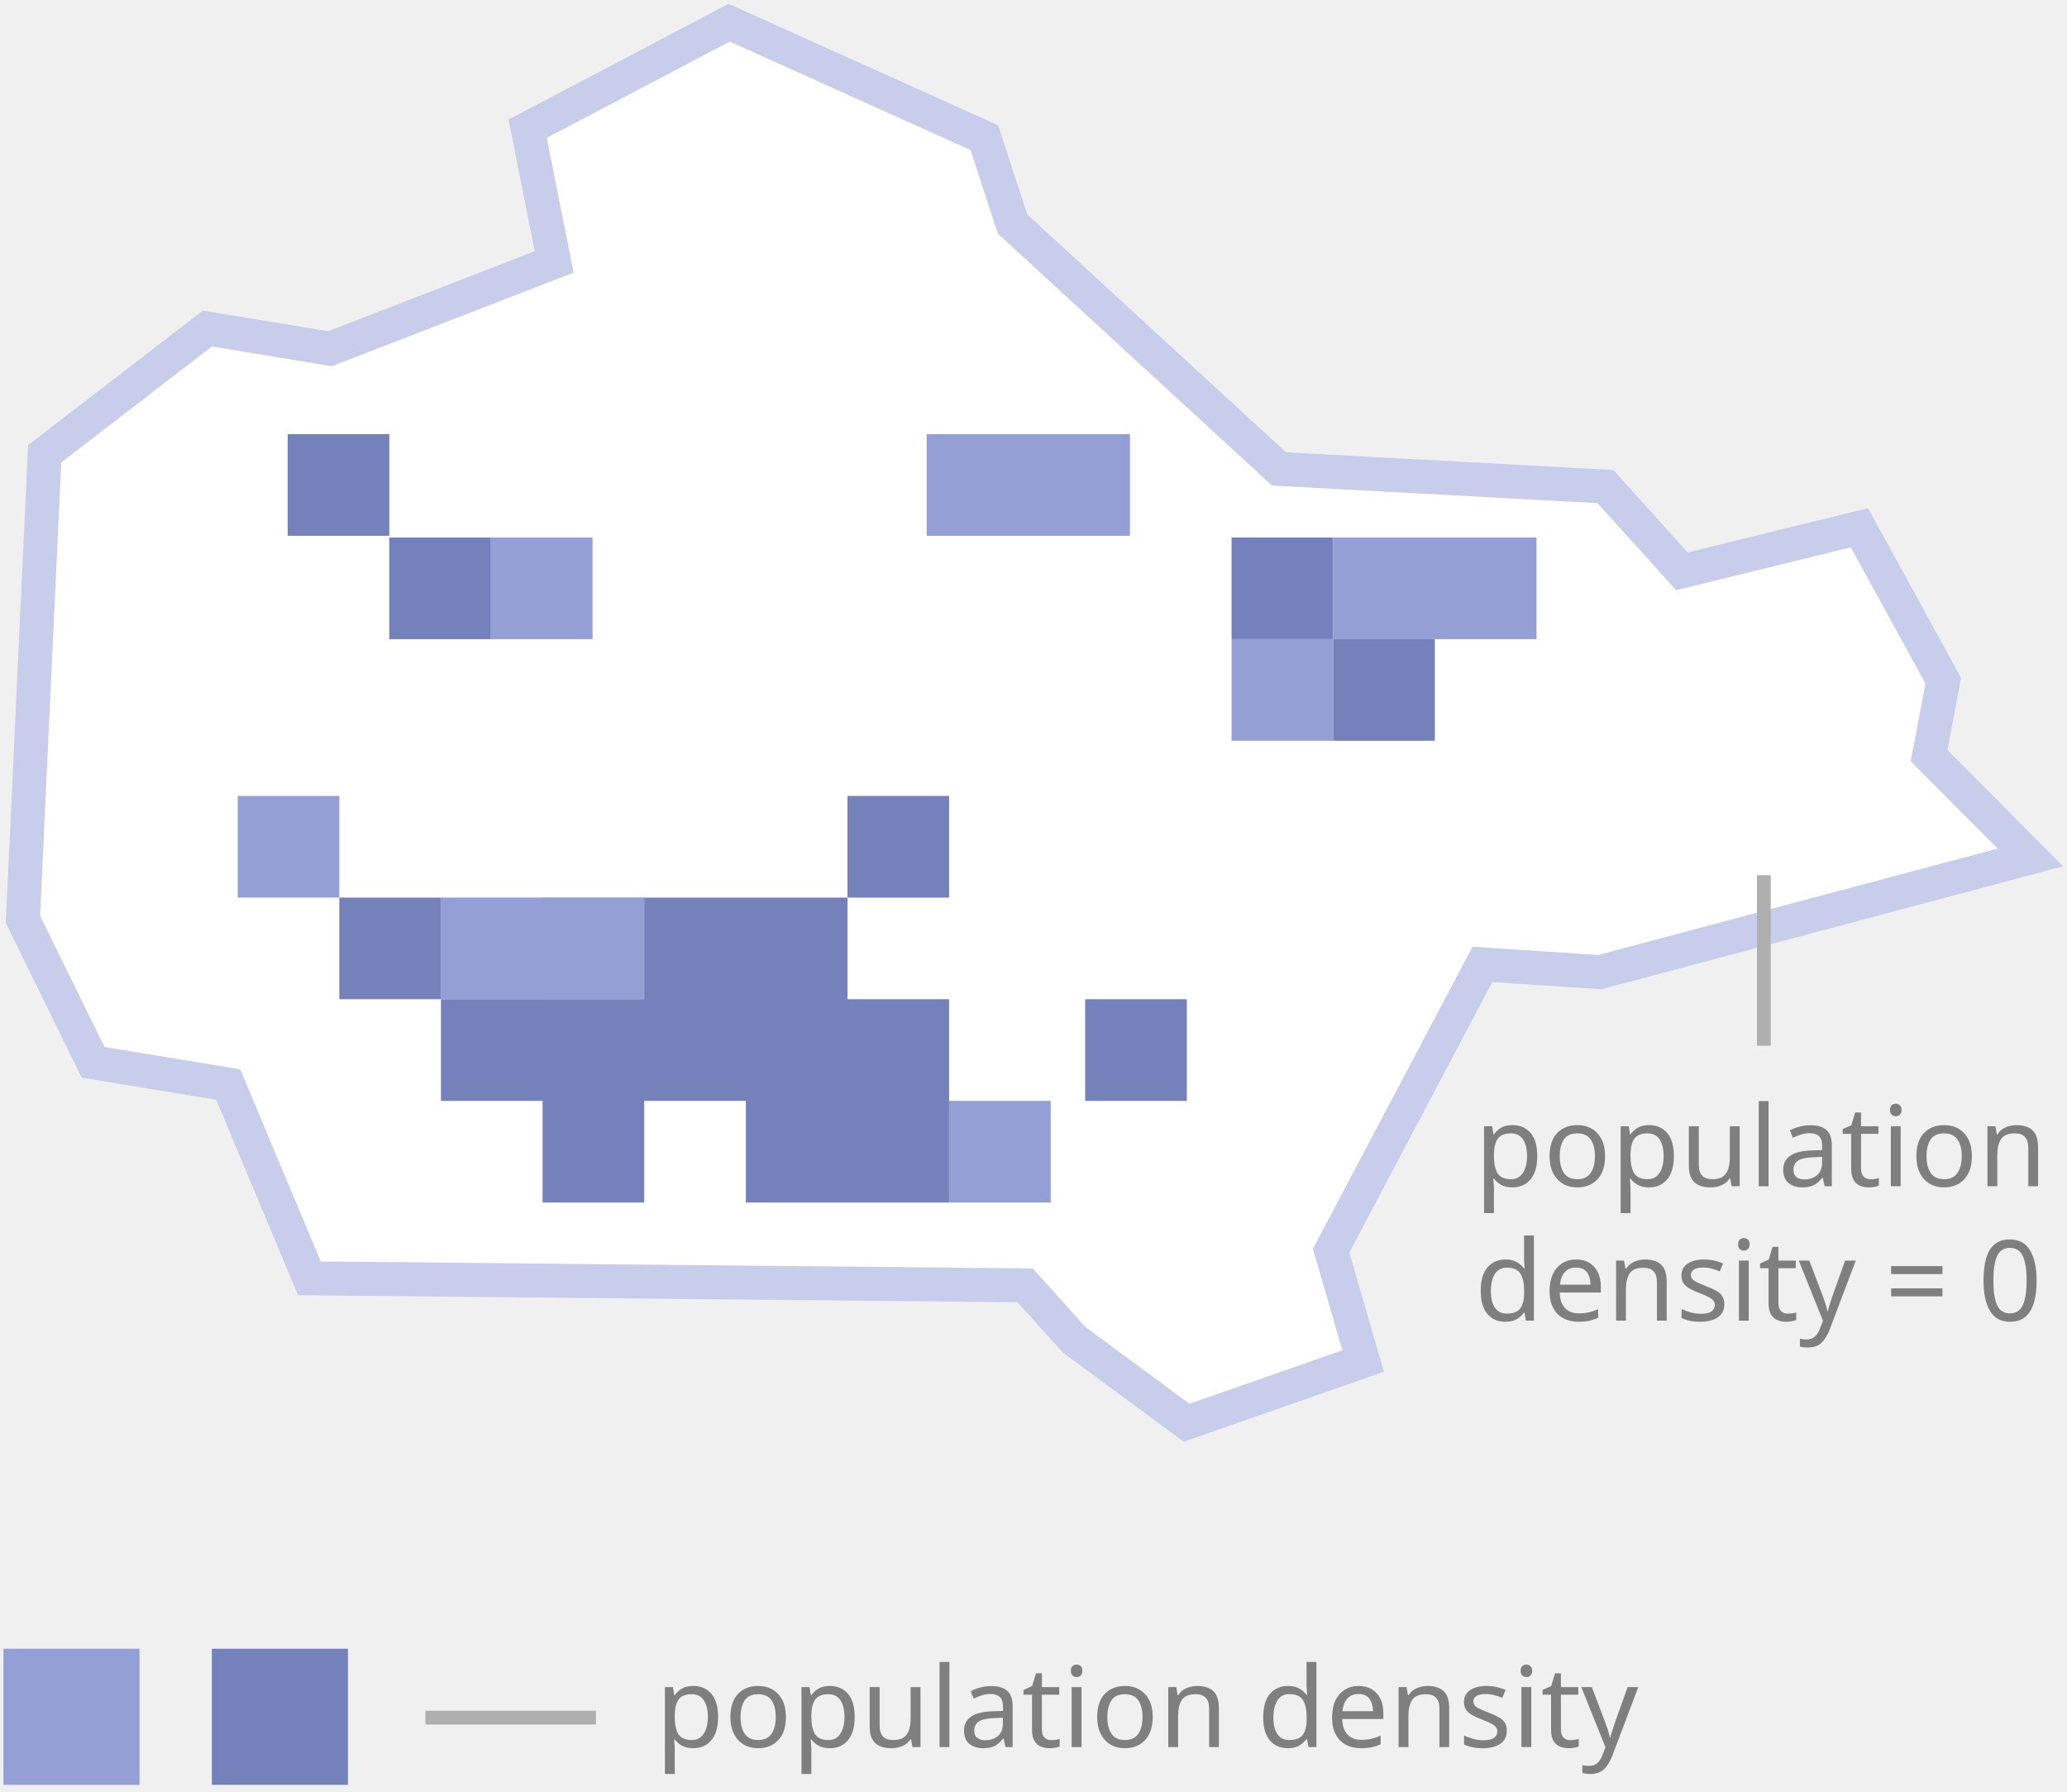
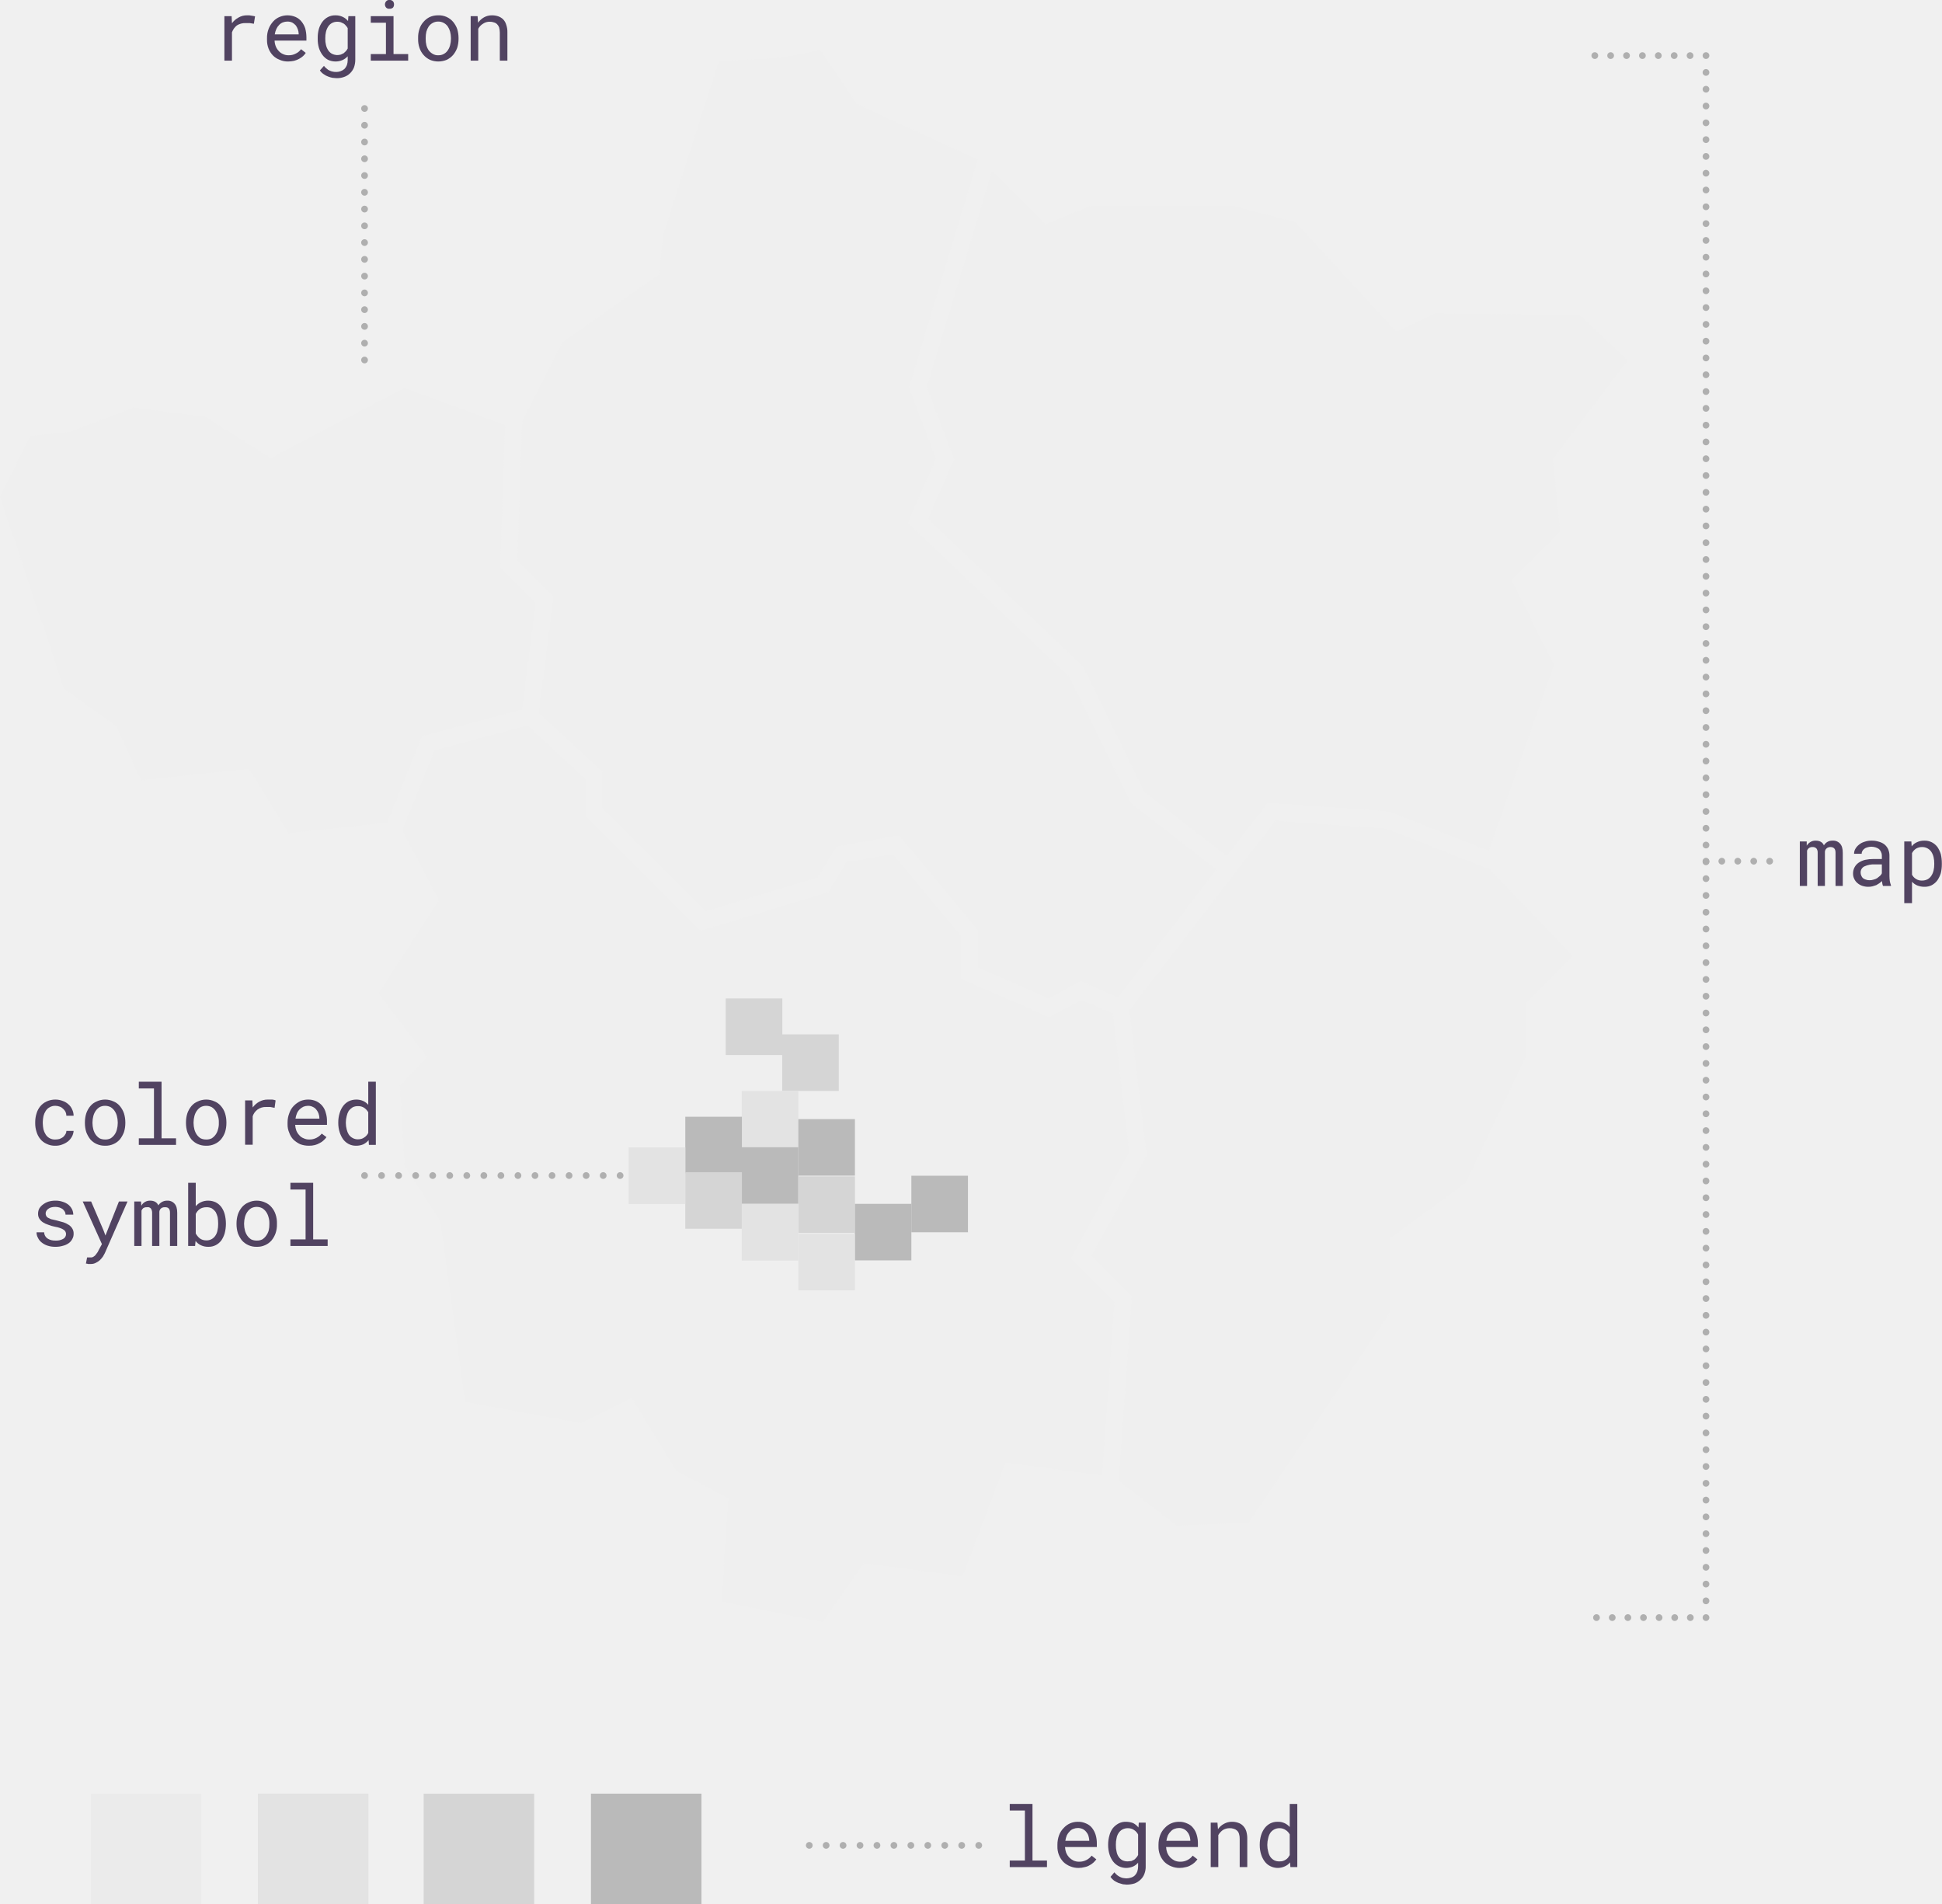
- <svg xmlns="http://www.w3.org/2000/svg" version="1.1" id="Layer_1" x="0px" y="0px" width="1200px" height="1040px" viewBox="0 0 1200 1040" enable-background="new 0 0 1200 1040" xml:space="preserve">
-   <g>
-     <text transform="matrix(1 0 0 1 380.4746 1014.094)" fill="#7F7F7F" font-family="'Roboto-Regular'" font-size="65px">population density</text>
+ <svg xmlns="http://www.w3.org/2000/svg" viewBox="0 0 1152.8 1130.2">
+   <g style="isolation:isolate">
+     <path d="M153.9,71.8h1.3l1.3.2,1.2.2.9.2-.7,4.4-2.5-.4H153a9.1,9.1,0,0,0-5.2,1.4,9,9,0,0,0-2.9,4.1V98.7h-4.5V72.3h4.3l.2,4.2a11.4,11.4,0,0,1,3.9-3.4A9.7,9.7,0,0,1,153.9,71.8Z" transform="translate(-7.2 -62.7)" fill="#514361" />
+     <path d="M178.3,99.2a11.9,11.9,0,0,1-5.1-1,11.1,11.1,0,0,1-4-2.6,12.5,12.5,0,0,1-2.6-4.1,13.6,13.6,0,0,1-.9-5.1v-1a14.8,14.8,0,0,1,1-5.7,14.3,14.3,0,0,1,2.7-4.3,10.5,10.5,0,0,1,3.9-2.7,12.1,12.1,0,0,1,9.4.1,9.4,9.4,0,0,1,3.5,2.7,12.5,12.5,0,0,1,2.2,4.1,21.1,21.1,0,0,1,.7,5.2v2H170.2a9.8,9.8,0,0,0,.7,3.4,8.3,8.3,0,0,0,1.7,2.7,7,7,0,0,0,2.6,1.9,7.2,7.2,0,0,0,3.3.7,8.5,8.5,0,0,0,4.3-1,7.9,7.9,0,0,0,3.1-2.6l2.8,2.2a9.5,9.5,0,0,1-1.6,1.9,11.9,11.9,0,0,1-2.3,1.6,13.4,13.4,0,0,1-3,1.2A17.8,17.8,0,0,1,178.3,99.2Zm-.6-23.7a7.5,7.5,0,0,0-2.6.5,6.2,6.2,0,0,0-2.2,1.5,7.9,7.9,0,0,0-1.6,2.3,11.5,11.5,0,0,0-1,3.3h14.2v-.4a8.5,8.5,0,0,0-.5-2.6,10.1,10.1,0,0,0-1.2-2.3,8.7,8.7,0,0,0-2.1-1.7A6.7,6.7,0,0,0,177.7,75.5Z" transform="translate(-7.2 -62.7)" fill="#514361" />
+     <path d="M195.8,85.3a19.3,19.3,0,0,1,.7-5.5,13.8,13.8,0,0,1,2.1-4.2,9.9,9.9,0,0,1,3.3-2.8,9.2,9.2,0,0,1,4.4-1,9.4,9.4,0,0,1,4.3.9,8.5,8.5,0,0,1,3.2,2.5l.2-2.9h4.1V98.1a13.6,13.6,0,0,1-.8,4.7,10.2,10.2,0,0,1-2.3,3.4,9.5,9.5,0,0,1-3.6,2.2,12.5,12.5,0,0,1-4.5.7l-2.3-.2a13.8,13.8,0,0,1-2.7-.8,9.4,9.4,0,0,1-2.6-1.4,7.7,7.7,0,0,1-2.2-2.2l2.4-2.7a6.9,6.9,0,0,0,1.7,1.7,4.5,4.5,0,0,0,1.7,1.1,6.4,6.4,0,0,0,1.8.6,6.5,6.5,0,0,0,1.9.2,7.1,7.1,0,0,0,2.9-.5,6.1,6.1,0,0,0,2.2-1.3,6.9,6.9,0,0,0,1.4-2.2,9.4,9.4,0,0,0,.5-3V96.1a9,9,0,0,1-3.2,2.3,10,10,0,0,1-4.1.8,10.5,10.5,0,0,1-4.4-1,10.2,10.2,0,0,1-3.3-2.9,13.8,13.8,0,0,1-2.1-4.2,18.3,18.3,0,0,1-.7-5.3Zm4.5.5a13.7,13.7,0,0,0,.4,3.6,9.7,9.7,0,0,0,1.3,3.1,6.3,6.3,0,0,0,2.2,2.1,7.1,7.1,0,0,0,5.3.5l1.7-.8,1.3-1.2a9.1,9.1,0,0,0,1.1-1.6V79.4a5.8,5.8,0,0,0-1.1-1.5,4.9,4.9,0,0,0-1.3-1.2l-1.7-.8a6.4,6.4,0,0,0-2-.3,6.7,6.7,0,0,0-3.3.8,6.3,6.3,0,0,0-2.2,2.1,9.7,9.7,0,0,0-1.3,3.1,15,15,0,0,0-.4,3.7Z" transform="translate(-7.2 -62.7)" fill="#514361" />
+     <path d="M227.3,72.3h13.5V94.8h8.7v3.9H227.3V94.8h9V76.2h-9Zm8.4-7a2.9,2.9,0,0,1,.7-1.8,2.2,2.2,0,0,1,2-.8,2.5,2.5,0,0,1,2.1.8,2.8,2.8,0,0,1,.6,1.8,2.9,2.9,0,0,1-.6,1.9,2.8,2.8,0,0,1-2.1.7,2.4,2.4,0,0,1-2-.7A2.9,2.9,0,0,1,235.7,65.3Z" transform="translate(-7.2 -62.7)" fill="#514361" />
+     <path d="M255.4,85.2a15.5,15.5,0,0,1,.8-5.3,11,11,0,0,1,2.4-4.2,11.6,11.6,0,0,1,3.7-2.9,11.8,11.8,0,0,1,5-1,11,11,0,0,1,8.9,3.9,14.4,14.4,0,0,1,2.4,4.2,18.4,18.4,0,0,1,.8,5.3v.6a17.8,17.8,0,0,1-.8,5.3,14.4,14.4,0,0,1-2.4,4.2,12,12,0,0,1-3.8,2.9,13.1,13.1,0,0,1-5,1,12.7,12.7,0,0,1-5-1,12.1,12.1,0,0,1-6.2-7.1,15.1,15.1,0,0,1-.8-5.3Zm4.5.6a15,15,0,0,0,.4,3.7,9.8,9.8,0,0,0,1.4,3.1,7.9,7.9,0,0,0,2.4,2.1,5.8,5.8,0,0,0,3.3.8,6.2,6.2,0,0,0,3.3-.8,6.6,6.6,0,0,0,2.3-2.1,9.8,9.8,0,0,0,1.4-3.1,15,15,0,0,0,.5-3.7v-.6a15.7,15.7,0,0,0-.5-3.7,10.9,10.9,0,0,0-1.4-3.1,6.9,6.9,0,0,0-2.4-2.1,6.7,6.7,0,0,0-3.3-.8,6.6,6.6,0,0,0-3.2.8,6.9,6.9,0,0,0-2.4,2.1,10.9,10.9,0,0,0-1.4,3.1,15.5,15.5,0,0,0-.4,3.7Z" transform="translate(-7.2 -62.7)" fill="#514361" />
+     <path d="M290.7,72.3l.3,3.9a10.6,10.6,0,0,1,3.5-3.2,9.4,9.4,0,0,1,4.7-1.2,11.2,11.2,0,0,1,3.8.6,7.9,7.9,0,0,1,2.9,1.8,7.7,7.7,0,0,1,1.8,3.2,12.5,12.5,0,0,1,.7,4.5V98.7h-4.5V82a13.6,13.6,0,0,0-.4-3,5.2,5.2,0,0,0-1.2-1.9,4,4,0,0,0-1.9-1.1,6.6,6.6,0,0,0-2.5-.4,6.8,6.8,0,0,0-4,1.2,7.4,7.4,0,0,0-2.8,3V98.7h-4.5V72.3Z" transform="translate(-7.2 -62.7)" fill="#514361" />
  </g>
-   <polygon fill="#FFFFFF" stroke="#C8CDEB" stroke-width="19.713" stroke-miterlimit="10" points="1079.493,306.327 976.436,331.624   932.042,282.428 742.508,272.17 587.811,130.016 571.444,79.882 423.321,13.178 306.333,74.703 321.723,152.036 191.572,202.418   120.386,190.7 25.928,263.414 13.318,533.609 54.022,616.606 132.509,629.526 179.609,742 595.128,746.076 623.667,777.702   688.858,825.833 791.361,789.996 772.791,725.955 860.608,559.77 928.766,564.258 1178.751,497.699 1119.923,438.602   1128.147,395.121 " />
-   <rect x="2" y="957" transform="matrix(6.123234e-17 -1 1 6.123234e-17 -955 1038)" fill="#939FD5" width="79" height="79" />
-   <rect x="123" y="957" transform="matrix(6.123234e-17 -1 1 6.123234e-17 -834 1159)" fill="#7581BA" width="79" height="79" />
-   <line fill="none" stroke="#AFAFAF" stroke-width="8" stroke-miterlimit="10" x1="247" y1="997" x2="346" y2="997" />
-   <line fill="none" stroke="#AFAFAF" stroke-width="8" stroke-miterlimit="10" x1="1024" y1="607" x2="1024" y2="508" />
-   <g>
-     <text transform="matrix(1 0 0 1 856.0508 688.5562)">
-       <tspan x="0" y="0" fill="#7F7F7F" font-family="'Roboto-Regular'" font-size="65px">population</tspan>
-       <tspan x="0" y="78" fill="#7F7F7F" font-family="'Roboto-Regular'" font-size="65px">density = 0</tspan>
-     </text>
+   <g style="isolation:isolate">
+     <path d="M1079.7,562.2v2.5a6.6,6.6,0,0,1,2.2-2.2,5.9,5.9,0,0,1,3.1-.8c2.4,0,4.1.9,4.9,2.8a5.7,5.7,0,0,1,5.2-2.8,5.4,5.4,0,0,1,4.4,1.8c1.1,1.2,1.6,3,1.6,5.4v19.7h-4.3V568.8c0-2.2-1-3.3-3.1-3.3a3.2,3.2,0,0,0-1.4.3,1.8,1.8,0,0,0-.9.6,1.6,1.6,0,0,0-.6.8,2.3,2.3,0,0,0-.3,1.1v20.3h-4.3V568.8a3.8,3.8,0,0,0-.7-2.4,2.9,2.9,0,0,0-2.3-.9,3.6,3.6,0,0,0-2.2.6,3.3,3.3,0,0,0-1.1,1.5v21h-4.3V562.2Z" transform="translate(-7.2 -62.7)" fill="#514361" />
+     <path d="M1125,588.6a4,4,0,0,1-.4-1.3,7.8,7.8,0,0,1-.2-1.6l-1.6,1.3-1.8,1.1-2.2.7a9.9,9.9,0,0,1-2.4.3,11.2,11.2,0,0,1-3.8-.6,8.2,8.2,0,0,1-2.9-1.7,6.9,6.9,0,0,1-1.8-2.4,6.7,6.7,0,0,1-.7-3.1,7.6,7.6,0,0,1,.9-3.8,7.8,7.8,0,0,1,2.4-2.7,11.5,11.5,0,0,1,3.9-1.7,23.8,23.8,0,0,1,4.9-.5h5v-2.1a4.6,4.6,0,0,0-.5-2.1,5.2,5.2,0,0,0-1.2-1.7,7.5,7.5,0,0,0-2-1,9.5,9.5,0,0,0-2.6-.4,8.6,8.6,0,0,0-2.4.4,5.1,5.1,0,0,0-1.8.9,4.5,4.5,0,0,0-1.1,1.3,3.2,3.2,0,0,0-.4,1.6h-4.5a5.8,5.8,0,0,1,.7-2.8,8.2,8.2,0,0,1,2.1-2.5,8.8,8.8,0,0,1,3.3-1.8,12,12,0,0,1,4.4-.7,13.1,13.1,0,0,1,4.1.6,9.7,9.7,0,0,1,3.4,1.6,8.5,8.5,0,0,1,2.2,2.8,9.3,9.3,0,0,1,.8,3.9v12.2a26.4,26.4,0,0,0,.2,2.8,13.8,13.8,0,0,0,.7,2.6v.4Zm-8-3.4a6.9,6.9,0,0,0,2.5-.4,6.7,6.7,0,0,0,2.1-.9l1.6-1.3a4.2,4.2,0,0,0,1.1-1.5v-5.3h-4.2a13.1,13.1,0,0,0-6.2,1.2,3.9,3.9,0,0,0-2.2,3.6,4.1,4.1,0,0,0,.4,1.9,4.2,4.2,0,0,0,.9,1.4,4.6,4.6,0,0,0,1.7.9A5.6,5.6,0,0,0,1117,585.2Z" transform="translate(-7.2 -62.7)" fill="#514361" />
+     <path d="M1159.9,575.7a22.6,22.6,0,0,1-.6,5.3,16.3,16.3,0,0,1-2,4.2,10.2,10.2,0,0,1-3.3,2.9,9.2,9.2,0,0,1-4.4,1,11.4,11.4,0,0,1-4.3-.8,8.7,8.7,0,0,1-3.1-2.2v12.7h-4.6V562.2h4.2l.2,2.9a7.8,7.8,0,0,1,3.2-2.5,9.7,9.7,0,0,1,4.3-.9,9.3,9.3,0,0,1,4.5,1,9.9,9.9,0,0,1,3.3,2.8,16.3,16.3,0,0,1,2,4.2,23.8,23.8,0,0,1,.6,5.5Zm-4.5-.5a15,15,0,0,0-.4-3.7,9.7,9.7,0,0,0-1.3-3.1,6.5,6.5,0,0,0-5.5-2.9,7,7,0,0,0-3.7,1,7.1,7.1,0,0,0-2.3,2.6v12.8a6.1,6.1,0,0,0,2.3,2.5,6.2,6.2,0,0,0,3.7,1,7,7,0,0,0,3.3-.8,6.3,6.3,0,0,0,2.2-2.1,9.7,9.7,0,0,0,1.3-3.1,15,15,0,0,0,.4-3.7Z" transform="translate(-7.2 -62.7)" fill="#514361" />
  </g>
-   <rect x="256" y="521" fill="#939FD5" width="118" height="59" />
-   <rect x="315" y="521" fill="#939FD5" width="59" height="59" />
-   <rect x="551" y="639" fill="#939FD5" width="59" height="59" />
-   <rect x="715" y="312" fill="#7581BA" width="59" height="59" />
-   <polygon fill="#939FD5" points="597,252 538,252 538,311 597,311 656,311 656,252 " />
-   <rect x="715" y="371" fill="#939FD5" width="59" height="59" />
-   <rect x="774" y="371" fill="#7581BA" width="59" height="59" />
-   <polygon fill="#939FD5" points="833,312 774,312 774,371 833,371 892,371 892,312 " />
-   <rect x="138" y="462" fill="#939FD5" width="59" height="59" />
-   <rect x="630" y="580" fill="#7581BA" width="59" height="59" />
-   <rect x="226" y="312" fill="#7581BA" width="59" height="59" />
-   <rect x="285" y="312" fill="#939FD5" width="59" height="59" />
-   <rect x="167" y="252" fill="#7581BA" width="59" height="59" />
-   <g>
-     <rect x="197" y="521" fill="#7581BA" width="59" height="59" />
-     <polygon fill="#7581BA" points="433,521 374,521 374,580 315,580 256,580 256,639 315,639 315,698 374,698 374,639 433,639    433,698 492,698 551,698 551,639 551,580 492,580 492,521  " />
-     <rect x="492" y="462" fill="#7581BA" width="59" height="59" />
+   <line x1="216.4" y1="213.7" x2="216.4" y2="213.7" fill="none" stroke="#afafaf" stroke-linecap="round" stroke-miterlimit="10" stroke-width="4" />
+   <line x1="216.4" y1="203.7" x2="216.4" y2="69.4" fill="none" stroke="#afafaf" stroke-linecap="round" stroke-miterlimit="10" stroke-width="4" stroke-dasharray="0 9.95" />
+   <line x1="216.4" y1="64.4" x2="216.4" y2="64.4" fill="none" stroke="#afafaf" stroke-linecap="round" stroke-miterlimit="10" stroke-width="4" />
+   <g style="isolation:isolate">
+     <path d="M606.6,1133.5h13.5v33.6h8.6v3.9H606.6v-3.9h9v-29.7h-9Z" transform="translate(-7.2 -62.7)" fill="#514361" />
+     <path d="M647.5,1171.5a12.5,12.5,0,0,1-5.1-1,12,12,0,0,1-4-2.6,12.9,12.9,0,0,1-3.5-9.2v-1a16.1,16.1,0,0,1,1-5.7,11.9,11.9,0,0,1,2.8-4.3,11,11,0,0,1,3.8-2.7,11.5,11.5,0,0,1,4.4-.9,10.9,10.9,0,0,1,5,1,8.8,8.8,0,0,1,3.6,2.7,13.2,13.2,0,0,1,2.1,4.1,17,17,0,0,1,.7,5.1v2.1H639.4a12.8,12.8,0,0,0,.7,3.4,9.5,9.5,0,0,0,1.7,2.7,9.7,9.7,0,0,0,2.6,1.9,7.7,7.7,0,0,0,3.4.7,8.8,8.8,0,0,0,4.3-1,8.6,8.6,0,0,0,3.1-2.6l2.8,2.2a14.5,14.5,0,0,1-1.7,1.9,10.3,10.3,0,0,1-2.3,1.6,8.3,8.3,0,0,1-2.9,1.1A13.6,13.6,0,0,1,647.5,1171.5Zm-.6-23.7a7,7,0,0,0-2.5.5,4.8,4.8,0,0,0-2.2,1.5,8.1,8.1,0,0,0-1.7,2.3,14.4,14.4,0,0,0-.9,3.3h14.2v-.4a11.9,11.9,0,0,0-.5-2.6,6.5,6.5,0,0,0-1.3-2.3,6,6,0,0,0-2.1-1.7A6.7,6.7,0,0,0,646.9,1147.8Z" transform="translate(-7.2 -62.7)" fill="#514361" />
+     <path d="M665,1157.6a19.2,19.2,0,0,1,.8-5.5,11.7,11.7,0,0,1,2-4.2,11.3,11.3,0,0,1,3.4-2.8,8.9,8.9,0,0,1,4.4-1,11.8,11.8,0,0,1,4.3.8,9.6,9.6,0,0,1,3.1,2.6l.2-2.9h4.1v25.8a11.6,11.6,0,0,1-.8,4.7,8.9,8.9,0,0,1-2.3,3.4,10.4,10.4,0,0,1-3.5,2.2,16.4,16.4,0,0,1-4.6.7l-2.3-.2-2.7-.8a16.5,16.5,0,0,1-2.6-1.4,8.8,8.8,0,0,1-2.1-2.2l2.3-2.7a13.6,13.6,0,0,0,1.7,1.7,8.7,8.7,0,0,0,1.8,1.1,6.4,6.4,0,0,0,1.8.6l1.8.2a8.8,8.8,0,0,0,2.9-.5,5.4,5.4,0,0,0,2.2-1.3,6.4,6.4,0,0,0,1.4-2.2,9.6,9.6,0,0,0,.5-3.1v-2.2a8.7,8.7,0,0,1-3.1,2.3,10.8,10.8,0,0,1-4.2.8,9.8,9.8,0,0,1-7.6-3.9,13.8,13.8,0,0,1-2.1-4.2,18.4,18.4,0,0,1-.8-5.3Zm4.6.5a13.7,13.7,0,0,0,.4,3.6,7.7,7.7,0,0,0,1.2,3.1,6.3,6.3,0,0,0,2.2,2.1,6.7,6.7,0,0,0,3.3.7l2.1-.2,1.7-.8a8,8,0,0,0,1.3-1.3,5.6,5.6,0,0,0,1-1.5v-12.1a5.6,5.6,0,0,0-1-1.5,5.3,5.3,0,0,0-1.4-1.2,4.8,4.8,0,0,0-1.6-.8,7.1,7.1,0,0,0-2.1-.3,7,7,0,0,0-3.3.8,6.3,6.3,0,0,0-2.2,2.1,7.7,7.7,0,0,0-1.2,3.1,14.5,14.5,0,0,0-.4,3.7Z" transform="translate(-7.2 -62.7)" fill="#514361" />
+     <path d="M707.5,1171.5a12.5,12.5,0,0,1-5.1-1,12,12,0,0,1-4-2.6,12.9,12.9,0,0,1-3.5-9.2v-1a16.1,16.1,0,0,1,1-5.7,11.9,11.9,0,0,1,2.8-4.3,11,11,0,0,1,3.8-2.7,11.7,11.7,0,0,1,4.5-.9,10.7,10.7,0,0,1,4.9,1,8.2,8.2,0,0,1,3.6,2.7,11.4,11.4,0,0,1,2.1,4.1,17,17,0,0,1,.7,5.1v2.1H699.4a12.8,12.8,0,0,0,.7,3.4,9.5,9.5,0,0,0,1.7,2.7,9.7,9.7,0,0,0,2.6,1.9,8,8,0,0,0,3.4.7,8.8,8.8,0,0,0,4.3-1,8.6,8.6,0,0,0,3.1-2.6l2.8,2.2a14.5,14.5,0,0,1-1.7,1.9,10.3,10.3,0,0,1-2.3,1.6,8.3,8.3,0,0,1-2.9,1.1A13.6,13.6,0,0,1,707.5,1171.5Zm-.5-23.7a7.1,7.1,0,0,0-2.6.5,5.4,5.4,0,0,0-2.2,1.5,8.1,8.1,0,0,0-1.7,2.3,14.4,14.4,0,0,0-.9,3.3h14.2v-.4a11.9,11.9,0,0,0-.5-2.6,6.5,6.5,0,0,0-1.3-2.3,6,6,0,0,0-2.1-1.7A6.5,6.5,0,0,0,707,1147.8Z" transform="translate(-7.2 -62.7)" fill="#514361" />
+     <path d="M729.9,1144.6l.3,3.9a9.9,9.9,0,0,1,3.6-3.2,9.4,9.4,0,0,1,4.7-1.2,10.6,10.6,0,0,1,3.7.6,7.1,7.1,0,0,1,2.9,1.8,7.8,7.8,0,0,1,1.9,3.2,14.9,14.9,0,0,1,.6,4.5V1171h-4.5v-16.7a8.7,8.7,0,0,0-.4-3,4,4,0,0,0-1.1-1.9,4.5,4.5,0,0,0-1.9-1.1,7.1,7.1,0,0,0-2.6-.4,7.7,7.7,0,0,0-4,1.1,9.7,9.7,0,0,0-2.7,3v19h-4.5v-26.4Z" transform="translate(-7.2 -62.7)" fill="#514361" />
+     <path d="M755,1157.6a19.2,19.2,0,0,1,.8-5.5,13.8,13.8,0,0,1,2.1-4.2,9.9,9.9,0,0,1,3.3-2.8,9.2,9.2,0,0,1,4.4-1,9.1,9.1,0,0,1,7.2,3.1v-13.7h4.5V1171h-4.1l-.2-2.8a8.2,8.2,0,0,1-3.2,2.4,9.8,9.8,0,0,1-8.6-.2,8.8,8.8,0,0,1-3.3-2.8,13.8,13.8,0,0,1-2.1-4.2,18.4,18.4,0,0,1-.8-5.3Zm4.5.5a13.6,13.6,0,0,0,.5,3.6,9.6,9.6,0,0,0,1.2,3.1,6.6,6.6,0,0,0,2.3,2.1,6.1,6.1,0,0,0,3.2.7,6.5,6.5,0,0,0,2-.2,6.7,6.7,0,0,0,1.7-.8,5.3,5.3,0,0,0,1.4-1.2,13,13,0,0,0,1-1.5v-12.3a6.7,6.7,0,0,0-2.4-2.6,6.2,6.2,0,0,0-3.7-1.1,6.5,6.5,0,0,0-5.5,2.9,9.6,9.6,0,0,0-1.2,3.1,14.4,14.4,0,0,0-.5,3.7Z" transform="translate(-7.2 -62.7)" fill="#514361" />
  </g>
+   <g style="isolation:isolate">
+     <path d="M40.1,739.1a9.9,9.9,0,0,0,2.4-.3,10.3,10.3,0,0,0,2.1-1.1A5.8,5.8,0,0,0,46,736a3.6,3.6,0,0,0,.6-2h4.3a8.3,8.3,0,0,1-1,3.4,10.1,10.1,0,0,1-2.3,2.8,13.1,13.1,0,0,1-3.5,1.9,10.5,10.5,0,0,1-4,.7,10.8,10.8,0,0,1-5.2-1.1,9.9,9.9,0,0,1-3.8-2.9,12,12,0,0,1-2.2-4.2,15.9,15.9,0,0,1-.8-5v-1a16.9,16.9,0,0,1,.8-5,12,12,0,0,1,2.2-4.2,11,11,0,0,1,3.8-2.9,12.1,12.1,0,0,1,5.2-1.1,11.8,11.8,0,0,1,4.3.8,9.6,9.6,0,0,1,3.4,2,8.1,8.1,0,0,1,2.2,3,8.5,8.5,0,0,1,.9,3.8H46.6a5.9,5.9,0,0,0-.5-2.3,6.2,6.2,0,0,0-1.4-1.8,5.3,5.3,0,0,0-2-1.3,7.5,7.5,0,0,0-2.6-.5,6.3,6.3,0,0,0-3.5.9,6.1,6.1,0,0,0-2.3,2.2,10.1,10.1,0,0,0-1.3,3,19.7,19.7,0,0,0-.4,3.4v1a20.9,20.9,0,0,0,.4,3.5,10.1,10.1,0,0,0,1.3,3,6.1,6.1,0,0,0,2.3,2.2A6.3,6.3,0,0,0,40.1,739.1Z" transform="translate(-7.2 -62.7)" fill="#514361" />
+     <path d="M57.6,728.9a17.8,17.8,0,0,1,.8-5.3,13.7,13.7,0,0,1,2.4-4.3,9.7,9.7,0,0,1,3.8-2.8,11.9,11.9,0,0,1,10,0,9.7,9.7,0,0,1,3.8,2.8,13.7,13.7,0,0,1,2.4,4.3,17.8,17.8,0,0,1,.8,5.3v.5a17.8,17.8,0,0,1-.8,5.3,16.4,16.4,0,0,1-2.4,4.3,10.8,10.8,0,0,1-3.8,2.8,11.2,11.2,0,0,1-5,1,11.8,11.8,0,0,1-5-1,10.8,10.8,0,0,1-3.8-2.8,16.4,16.4,0,0,1-2.4-4.3,17.8,17.8,0,0,1-.8-5.3Zm4.5.5a14.4,14.4,0,0,0,.5,3.7,9.8,9.8,0,0,0,1.4,3.1,8,8,0,0,0,2.3,2.2,7.2,7.2,0,0,0,3.3.7,6.7,6.7,0,0,0,3.3-.7,8.6,8.6,0,0,0,3.7-5.3,14.4,14.4,0,0,0,.5-3.7v-.5a15,15,0,0,0-.5-3.7,9.8,9.8,0,0,0-1.4-3.1,8,8,0,0,0-2.3-2.2,7.3,7.3,0,0,0-3.3-.8,6.7,6.7,0,0,0-3.3.8,8,8,0,0,0-2.3,2.2,9.8,9.8,0,0,0-1.4,3.1,15,15,0,0,0-.5,3.7Z" transform="translate(-7.2 -62.7)" fill="#514361" />
+     <path d="M89.6,704.8h13.5v33.6h8.6v3.9H89.6v-3.9h9V708.8h-9Z" transform="translate(-7.2 -62.7)" fill="#514361" />
+     <path d="M117.6,728.9a17.8,17.8,0,0,1,.8-5.3,13.7,13.7,0,0,1,2.4-4.3,9.7,9.7,0,0,1,3.8-2.8,11.9,11.9,0,0,1,10,0,9.7,9.7,0,0,1,3.8,2.8,12,12,0,0,1,2.4,4.3,17.8,17.8,0,0,1,.8,5.3v.5a17.8,17.8,0,0,1-.8,5.3,14,14,0,0,1-2.4,4.3,10.8,10.8,0,0,1-3.8,2.8,11.2,11.2,0,0,1-5,1,11.8,11.8,0,0,1-5-1,10.8,10.8,0,0,1-3.8-2.8,16.4,16.4,0,0,1-2.4-4.3,17.8,17.8,0,0,1-.8-5.3Zm4.5.5a14.4,14.4,0,0,0,.5,3.7,9.8,9.8,0,0,0,1.4,3.1,8,8,0,0,0,2.3,2.2,7.2,7.2,0,0,0,3.3.7,6.7,6.7,0,0,0,3.3-.7,8.6,8.6,0,0,0,3.7-5.3,11.1,11.1,0,0,0,.5-3.7v-.5a11.4,11.4,0,0,0-.5-3.7,9.8,9.8,0,0,0-1.4-3.1,8,8,0,0,0-2.3-2.2,7.3,7.3,0,0,0-3.3-.8,6.7,6.7,0,0,0-3.3.8,8,8,0,0,0-2.3,2.2,9.8,9.8,0,0,0-1.4,3.1,15,15,0,0,0-.5,3.7Z" transform="translate(-7.2 -62.7)" fill="#514361" />
+     <path d="M166.2,715.4h2.6l1.2.2.8.3-.6,4.4-2.5-.5h-2.5a8.1,8.1,0,0,0-5.1,1.5,8,8,0,0,0-2.9,4v16.9h-4.5V715.9H157l.2,4.2a12.3,12.3,0,0,1,3.8-3.4A10.3,10.3,0,0,1,166.2,715.4Z" transform="translate(-7.2 -62.7)" fill="#514361" />
+     <path d="M190.6,742.8a14.6,14.6,0,0,1-5.2-.9,15.6,15.6,0,0,1-4-2.7,11.3,11.3,0,0,1-2.5-4.1,11.9,11.9,0,0,1-1-5.1v-1a14.8,14.8,0,0,1,1.1-5.7,11.2,11.2,0,0,1,2.7-4.3,14.6,14.6,0,0,1,3.8-2.7,12,12,0,0,1,4.5-.9,11.5,11.5,0,0,1,5,1,10.6,10.6,0,0,1,3.5,2.7,10.4,10.4,0,0,1,2.1,4.2,16.1,16.1,0,0,1,.7,5.1v2H182.4a12.8,12.8,0,0,0,.7,3.4,9,9,0,0,0,1.8,2.8,6.1,6.1,0,0,0,2.6,1.8,7.2,7.2,0,0,0,3.3.7,8.8,8.8,0,0,0,4.3-1,9.5,9.5,0,0,0,3.1-2.5l2.8,2.1a10.1,10.1,0,0,1-1.7,1.9,7.9,7.9,0,0,1-2.3,1.6,11,11,0,0,1-2.9,1.2A13.4,13.4,0,0,1,190.6,742.8Zm-.6-23.7a7.5,7.5,0,0,0-2.6.5,8.6,8.6,0,0,0-2.2,1.5,7.4,7.4,0,0,0-1.7,2.4,13.5,13.5,0,0,0-.9,3.2h14.2v-.3a8.6,8.6,0,0,0-.5-2.7,7.6,7.6,0,0,0-1.3-2.3,5.3,5.3,0,0,0-2-1.6A6,6,0,0,0,190,719.1Z" transform="translate(-7.2 -62.7)" fill="#514361" />
+     <path d="M208,728.9a18,18,0,0,1,.8-5.4,13.3,13.3,0,0,1,2.1-4.3,9.9,9.9,0,0,1,3.3-2.8,10.5,10.5,0,0,1,4.4-1,10,10,0,0,1,4.1.8,8.7,8.7,0,0,1,3.1,2.3V704.8h4.5v37.5h-4.1l-.2-2.8a9.6,9.6,0,0,1-3.2,2.5,10.8,10.8,0,0,1-4.2.8,9.2,9.2,0,0,1-4.4-1,9.9,9.9,0,0,1-3.3-2.8,15.6,15.6,0,0,1-2.1-4.3,17.8,17.8,0,0,1-.8-5.3Zm4.5.5a15,15,0,0,0,.5,3.7,9.9,9.9,0,0,0,1.2,3,6.6,6.6,0,0,0,2.3,2.1,6.3,6.3,0,0,0,3.2.8,7.6,7.6,0,0,0,2.1-.3,4.8,4.8,0,0,0,1.6-.8,5.3,5.3,0,0,0,1.4-1.2,5.6,5.6,0,0,0,1-1.5V722.9a8.5,8.5,0,0,0-2.4-2.6,6.2,6.2,0,0,0-3.7-1,6.6,6.6,0,0,0-3.2.7,9.3,9.3,0,0,0-2.3,2.1,10.5,10.5,0,0,0-1.2,3.1,15,15,0,0,0-.5,3.7Z" transform="translate(-7.2 -62.7)" fill="#514361" />
+     <path d="M46.4,795.3a3.2,3.2,0,0,0-.3-1.4,2.5,2.5,0,0,0-1.1-1.2,7.5,7.5,0,0,0-2-1,15.3,15.3,0,0,0-3.1-.8,22,22,0,0,1-4.1-1.2,11.9,11.9,0,0,1-3.2-1.5,7.3,7.3,0,0,1-2.1-2.2,5.3,5.3,0,0,1-.7-2.8,6.7,6.7,0,0,1,.7-3.1,8.3,8.3,0,0,1,2.2-2.4,10.9,10.9,0,0,1,3.2-1.7,14.2,14.2,0,0,1,4.2-.6,12.3,12.3,0,0,1,4.4.7,10.3,10.3,0,0,1,3.3,1.7,8.6,8.6,0,0,1,2.1,2.6,7.3,7.3,0,0,1,.8,3.3H46.1a3.3,3.3,0,0,0-.4-1.7,7.9,7.9,0,0,0-1.2-1.5,8.5,8.5,0,0,0-1.9-1,9.3,9.3,0,0,0-2.5-.4,9,9,0,0,0-2.5.3,5,5,0,0,0-1.8.9,4,4,0,0,0-1.1,1.2,2.8,2.8,0,0,0-.4,1.5,3.2,3.2,0,0,0,.3,1.4,2.6,2.6,0,0,0,1,1.1l1.9.9,3.1.7,4.4,1.2a15.9,15.9,0,0,1,3.2,1.6,6.8,6.8,0,0,1,2,2.2,5.4,5.4,0,0,1,.7,2.9,5.9,5.9,0,0,1-.8,3.2,6.5,6.5,0,0,1-2.2,2.5,9.7,9.7,0,0,1-3.4,1.5,14.4,14.4,0,0,1-4.3.6,14.3,14.3,0,0,1-4.8-.7,10.6,10.6,0,0,1-3.5-1.9,7.4,7.4,0,0,1-2.2-2.8,6.1,6.1,0,0,1-.8-3.2h4.5a4.6,4.6,0,0,0,2.4,3.9,6.6,6.6,0,0,0,2.1.8,9,9,0,0,0,2.3.2,8.3,8.3,0,0,0,4.5-1A3.2,3.2,0,0,0,46.4,795.3Z" transform="translate(-7.2 -62.7)" fill="#514361" />
+     <path d="M68.6,792.9l1.2,3.2,8-20.2h5.1L69.5,806.4c-.4.7-.7,1.4-1.2,2.2a16.8,16.8,0,0,1-1.8,2.1,10,10,0,0,1-2.4,1.6,6.2,6.2,0,0,1-3.1.7H59.5l-.7-.2h-.6l.7-3.7h2.2a2.6,2.6,0,0,0,1.7-.5,3.7,3.7,0,0,0,1.3-1.2l1.1-1.5a6.6,6.6,0,0,0,.6-1.2l1.9-3.5L56.3,775.9h5Z" transform="translate(-7.2 -62.7)" fill="#514361" />
+     <path d="M90.9,775.9l.2,2.5a5.6,5.6,0,0,1,2.1-2.2,5.9,5.9,0,0,1,3.1-.8c2.5,0,4.1,1,4.9,2.8a5.8,5.8,0,0,1,2.1-2,5.9,5.9,0,0,1,3.1-.8,5.4,5.4,0,0,1,4.4,1.8c1.1,1.2,1.6,3,1.6,5.4v19.7h-4.3V782.5c0-2.2-1-3.3-3-3.2a3,3,0,0,0-1.4.2,1.7,1.7,0,0,0-1,.6,1.6,1.6,0,0,0-.6.8,2.3,2.3,0,0,0-.3,1.1v20.3H97.5V782.5a4.3,4.3,0,0,0-.7-2.4,2.4,2.4,0,0,0-2.3-.8,3.8,3.8,0,0,0-2.2.5,3.3,3.3,0,0,0-1.1,1.5v21H86.9V775.9Z" transform="translate(-7.2 -62.7)" fill="#514361" />
+     <path d="M141.3,789.4a21.9,21.9,0,0,1-.7,5.3,15.4,15.4,0,0,1-2,4.3,9.9,9.9,0,0,1-3.3,2.8,9.2,9.2,0,0,1-4.4,1,9.9,9.9,0,0,1-4.4-.9,8.2,8.2,0,0,1-3.2-2.6l-.3,3h-4.1V764.8h4.5v13.9a9,9,0,0,1,3.1-2.4,10,10,0,0,1,4.3-.9,10.6,10.6,0,0,1,4.5,1,9.9,9.9,0,0,1,3.3,2.8,13.2,13.2,0,0,1,2,4.3,22.1,22.1,0,0,1,.7,5.4Zm-4.6-.5a22.2,22.2,0,0,0-.3-3.7,14.3,14.3,0,0,0-1.2-3.1A8.8,8.8,0,0,0,133,780a6.7,6.7,0,0,0-3.3-.7,7.8,7.8,0,0,0-2.2.3,5.3,5.3,0,0,0-1.7.8,7.2,7.2,0,0,0-2.4,2.9v11.6a9.1,9.1,0,0,0,1.1,1.6,8,8,0,0,0,1.3,1.3,6.1,6.1,0,0,0,1.8.9,7.1,7.1,0,0,0,2.1.3,6.2,6.2,0,0,0,5.4-2.9,7.9,7.9,0,0,0,1.2-3,15,15,0,0,0,.4-3.7Z" transform="translate(-7.2 -62.7)" fill="#514361" />
+     <path d="M147.6,788.9a17.8,17.8,0,0,1,.8-5.3,13.7,13.7,0,0,1,2.4-4.3,10.4,10.4,0,0,1,3.8-2.8,11.9,11.9,0,0,1,10,0,9.7,9.7,0,0,1,3.8,2.8,12,12,0,0,1,2.4,4.3,15.1,15.1,0,0,1,.8,5.3v.5a15.1,15.1,0,0,1-.8,5.3,14,14,0,0,1-2.4,4.3,10.8,10.8,0,0,1-3.8,2.8,11.2,11.2,0,0,1-5,1,11.3,11.3,0,0,1-8.8-3.8,16.4,16.4,0,0,1-2.4-4.3,17.8,17.8,0,0,1-.8-5.3Zm4.5.5a14.4,14.4,0,0,0,.5,3.7,9.8,9.8,0,0,0,1.4,3.1,8,8,0,0,0,2.3,2.2,7.2,7.2,0,0,0,3.3.7,6.7,6.7,0,0,0,3.3-.7,8,8,0,0,0,2.3-2.2,9.9,9.9,0,0,0,1.5-3.1,14.5,14.5,0,0,0,.4-3.7v-.5a11.4,11.4,0,0,0-.5-3.7,9.8,9.8,0,0,0-1.4-3.1,8,8,0,0,0-2.3-2.2,7.3,7.3,0,0,0-3.3-.8,7,7,0,0,0-3.3.8,8,8,0,0,0-2.3,2.2,9.8,9.8,0,0,0-1.4,3.1,15,15,0,0,0-.5,3.7Z" transform="translate(-7.2 -62.7)" fill="#514361" />
+     <path d="M179.6,764.8h13.5v33.6h8.6v3.9H179.6v-3.9h9V768.8h-9Z" transform="translate(-7.2 -62.7)" fill="#514361" />
+   </g>
+   <rect x="53.9" y="1064.7" width="65.6" height="65.58" fill="#ebebeb" />
+   <rect x="153.1" y="1064.7" width="65.6" height="65.58" fill="#e3e3e3" />
+   <rect x="251.5" y="1064.7" width="65.6" height="65.58" fill="#d5d5d5" />
+   <rect x="350.8" y="1064.7" width="65.6" height="65.58" fill="#bababa" />
+   <line x1="480.4" y1="1095.4" x2="480.4" y2="1095.4" fill="none" stroke="#afafaf" stroke-linecap="round" stroke-miterlimit="10" stroke-width="4" />
+   <line x1="490.4" y1="1095.4" x2="575.9" y2="1095.4" fill="none" stroke="#afafaf" stroke-linecap="round" stroke-miterlimit="10" stroke-width="4" stroke-dasharray="0 10.06" />
+   <line x1="581" y1="1095.4" x2="581" y2="1095.4" fill="none" stroke="#afafaf" stroke-linecap="round" stroke-miterlimit="10" stroke-width="4" />
+   <line x1="946.7" y1="33" x2="946.7" y2="33" fill="none" stroke="#afafaf" stroke-linecap="round" stroke-miterlimit="10" stroke-width="4" />
+   <line x1="956.1" y1="33" x2="1007.9" y2="33" fill="none" stroke="#afafaf" stroke-linecap="round" stroke-miterlimit="10" stroke-width="4" stroke-dasharray="0 9.43" />
+   <line x1="1012.7" y1="33" x2="1012.7" y2="33" fill="none" stroke="#afafaf" stroke-linecap="round" stroke-miterlimit="10" stroke-width="4" />
+   <line x1="1012.7" y1="43" x2="1012.7" y2="955.2" fill="none" stroke="#afafaf" stroke-linecap="round" stroke-miterlimit="10" stroke-width="4" stroke-dasharray="0 9.97" />
+   <line x1="1012.7" y1="960.2" x2="1012.7" y2="960.2" fill="none" stroke="#afafaf" stroke-linecap="round" stroke-miterlimit="10" stroke-width="4" />
+   <line x1="1003.4" y1="960.2" x2="952.4" y2="960.2" fill="none" stroke="#afafaf" stroke-linecap="round" stroke-miterlimit="10" stroke-width="4" stroke-dasharray="0 9.27" />
+   <line x1="947.7" y1="960.2" x2="947.7" y2="960.2" fill="none" stroke="#afafaf" stroke-linecap="round" stroke-miterlimit="10" stroke-width="4" />
+   <line x1="1012.7" y1="511.2" x2="1012.7" y2="511.2" fill="none" stroke="#afafaf" stroke-linecap="round" stroke-miterlimit="10" stroke-width="4" />
+   <line x1="1022.1" y1="511.2" x2="1045.8" y2="511.2" fill="none" stroke="#afafaf" stroke-linecap="round" stroke-miterlimit="10" stroke-width="4" stroke-dasharray="0 9.47" />
+   <line x1="1050.5" y1="511.2" x2="1050.5" y2="511.2" fill="none" stroke="#afafaf" stroke-linecap="round" stroke-miterlimit="10" stroke-width="4" />
+   <polygon points="296.9 336.8 299.8 252.2 240.2 230.2 160.7 271.9 122 247.4 79.3 241.9 42.1 256.2 18 258.7 0 294.8 37.9 408.7 69 431.1 83.7 463.2 147.8 456.4 171.3 494.6 229.8 488.4 250.6 437 309.9 421.1 318 357.9 296.9 336.8" fill="#efefef" />
+   <polygon points="670.4 599.7 680.7 685.8 647.9 745.5 671.9 769.5 664.1 879.1 698.6 905.7 741.2 903.9 825.1 779.2 825.1 735.1 870.1 702.1 906.3 626 906.3 594.7 933.6 567.4 884 515.9 822.6 491.7 757.1 487.1 731.6 520.2 731.6 520.2 698.7 563 670.4 599.7" fill="#efefef" />
+   <polygon points="357.7 479.8 418.8 541 485.2 521 496.3 502.7 533.6 495.9 580.7 552.4 580.7 574.4 622.4 592.7 641.5 582.4 663.6 592.1 673.3 579.5 722.1 516.1 671.5 476.8 634.7 401.7 538.9 310.3 555.6 272.3 539.6 230.1 580.4 94.7 508.7 61.7 486.9 29.7 462.5 34.3 426.8 36.1 393.8 139 391.1 163 334 203 310 250 307.1 332.8 328.6 354.3 319.8 423.1 357.7 458.1 357.7 479.8" fill="#efefef" />
+   <polygon points="622.9 603.8 570.7 581 570.7 556 529.7 506.8 502.5 511.8 491.8 529.5 416 552.4 347.6 484 347.6 462.5 313.1 430.6 258 445.4 238.8 492.8 260.6 534.4 224.7 589.7 253.5 627.4 237.4 644.6 240.2 692 261.6 725.1 275.9 832.2 345.1 844.9 375.1 829.9 401.2 872.8 432.2 889.3 428.4 950.8 488.3 963 512.7 927.9 571.4 935.6 596.9 868.1 654.2 875.8 661.5 773.3 635.5 747.3 670.3 683.8 660.6 601.7 642 593.5 622.9 603.8" fill="#efefef" />
+   <polygon points="752.4 476.7 824.9 481.8 883.8 505 922.4 394.6 897.3 344.3 926.1 315.6 921.8 272.5 966.2 213.8 937.6 186.9 851.7 186 828.9 196.9 768.7 131.7 732.6 122.4 647.1 122.4 620.5 133.1 588.9 101.4 550.2 229.7 566.4 272.6 550.9 307.9 642.9 395.6 679.5 470.3 728.2 508.1 752.4 476.7" fill="#efefef" />
+   <rect x="430.8" y="592.7" width="33.6" height="33.56" fill="#d5d5d5" />
+   <rect x="464.3" y="614" width="33.6" height="33.56" fill="#d5d5d5" />
+   <line x1="216.4" y1="697.8" x2="216.4" y2="697.8" fill="none" stroke="#afafaf" stroke-linecap="round" stroke-miterlimit="10" stroke-width="4" />
+   <line x1="226.5" y1="697.8" x2="363.1" y2="697.8" fill="none" stroke="#afafaf" stroke-linecap="round" stroke-miterlimit="10" stroke-width="4" stroke-dasharray="0 10.12" />
+   <line x1="368.1" y1="697.8" x2="368.1" y2="697.8" fill="none" stroke="#afafaf" stroke-linecap="round" stroke-miterlimit="10" stroke-width="4" />
+   <rect x="440.3" y="647.6" width="33.6" height="33.56" fill="#e3e3e3" />
+   <rect x="473.9" y="664.3" width="33.6" height="33.56" fill="#bababa" />
+   <rect x="440.3" y="681" width="33.6" height="33.56" fill="#bababa" />
+   <rect x="406.8" y="662.9" width="33.6" height="33.56" fill="#bababa" />
+   <rect x="406.8" y="695.8" width="33.6" height="33.56" fill="#d5d5d5" />
+   <rect x="373.2" y="681.1" width="33.6" height="33.56" fill="#e3e3e3" />
+   <rect x="541" y="697.9" width="33.6" height="33.56" fill="#bababa" />
+   <rect x="507.4" y="714.6" width="33.6" height="33.56" fill="#bababa" />
+   <rect x="473.9" y="698.3" width="33.6" height="33.56" fill="#d5d5d5" />
+   <rect x="473.9" y="732.4" width="33.6" height="33.56" fill="#e3e3e3" />
+   <rect x="440.3" y="714.7" width="33.6" height="33.56" fill="#e3e3e3" />
</svg>
